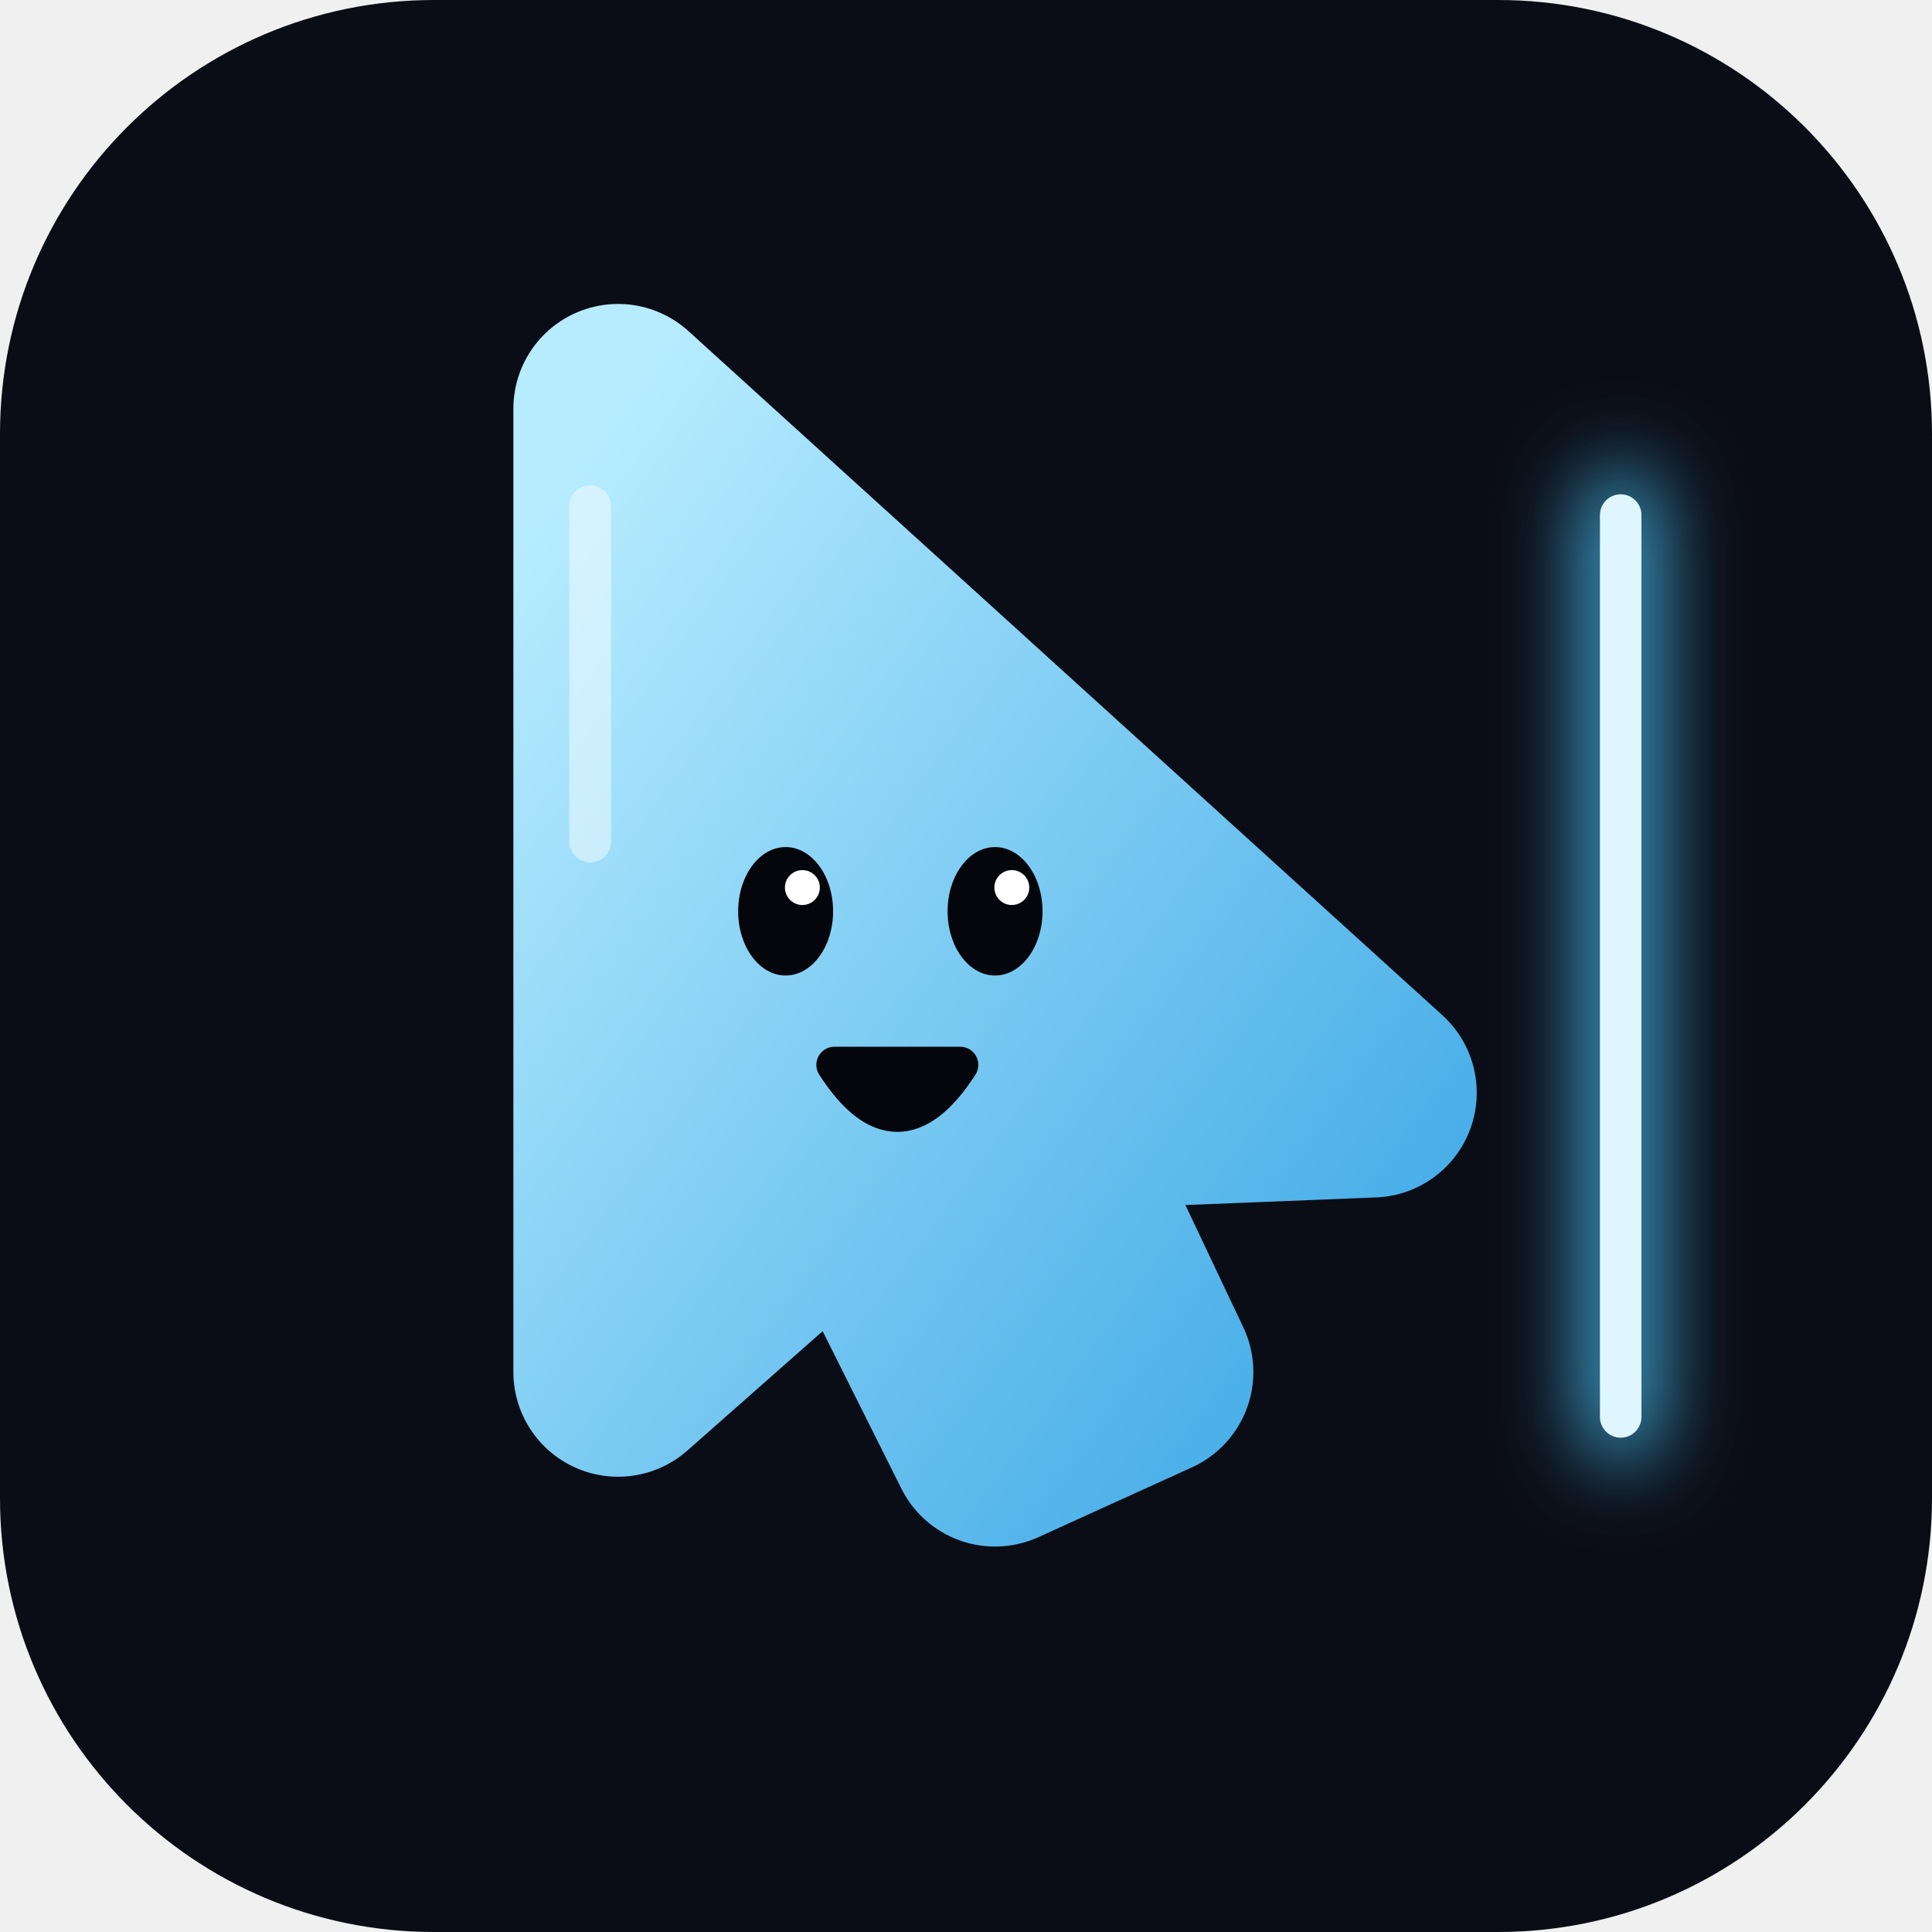
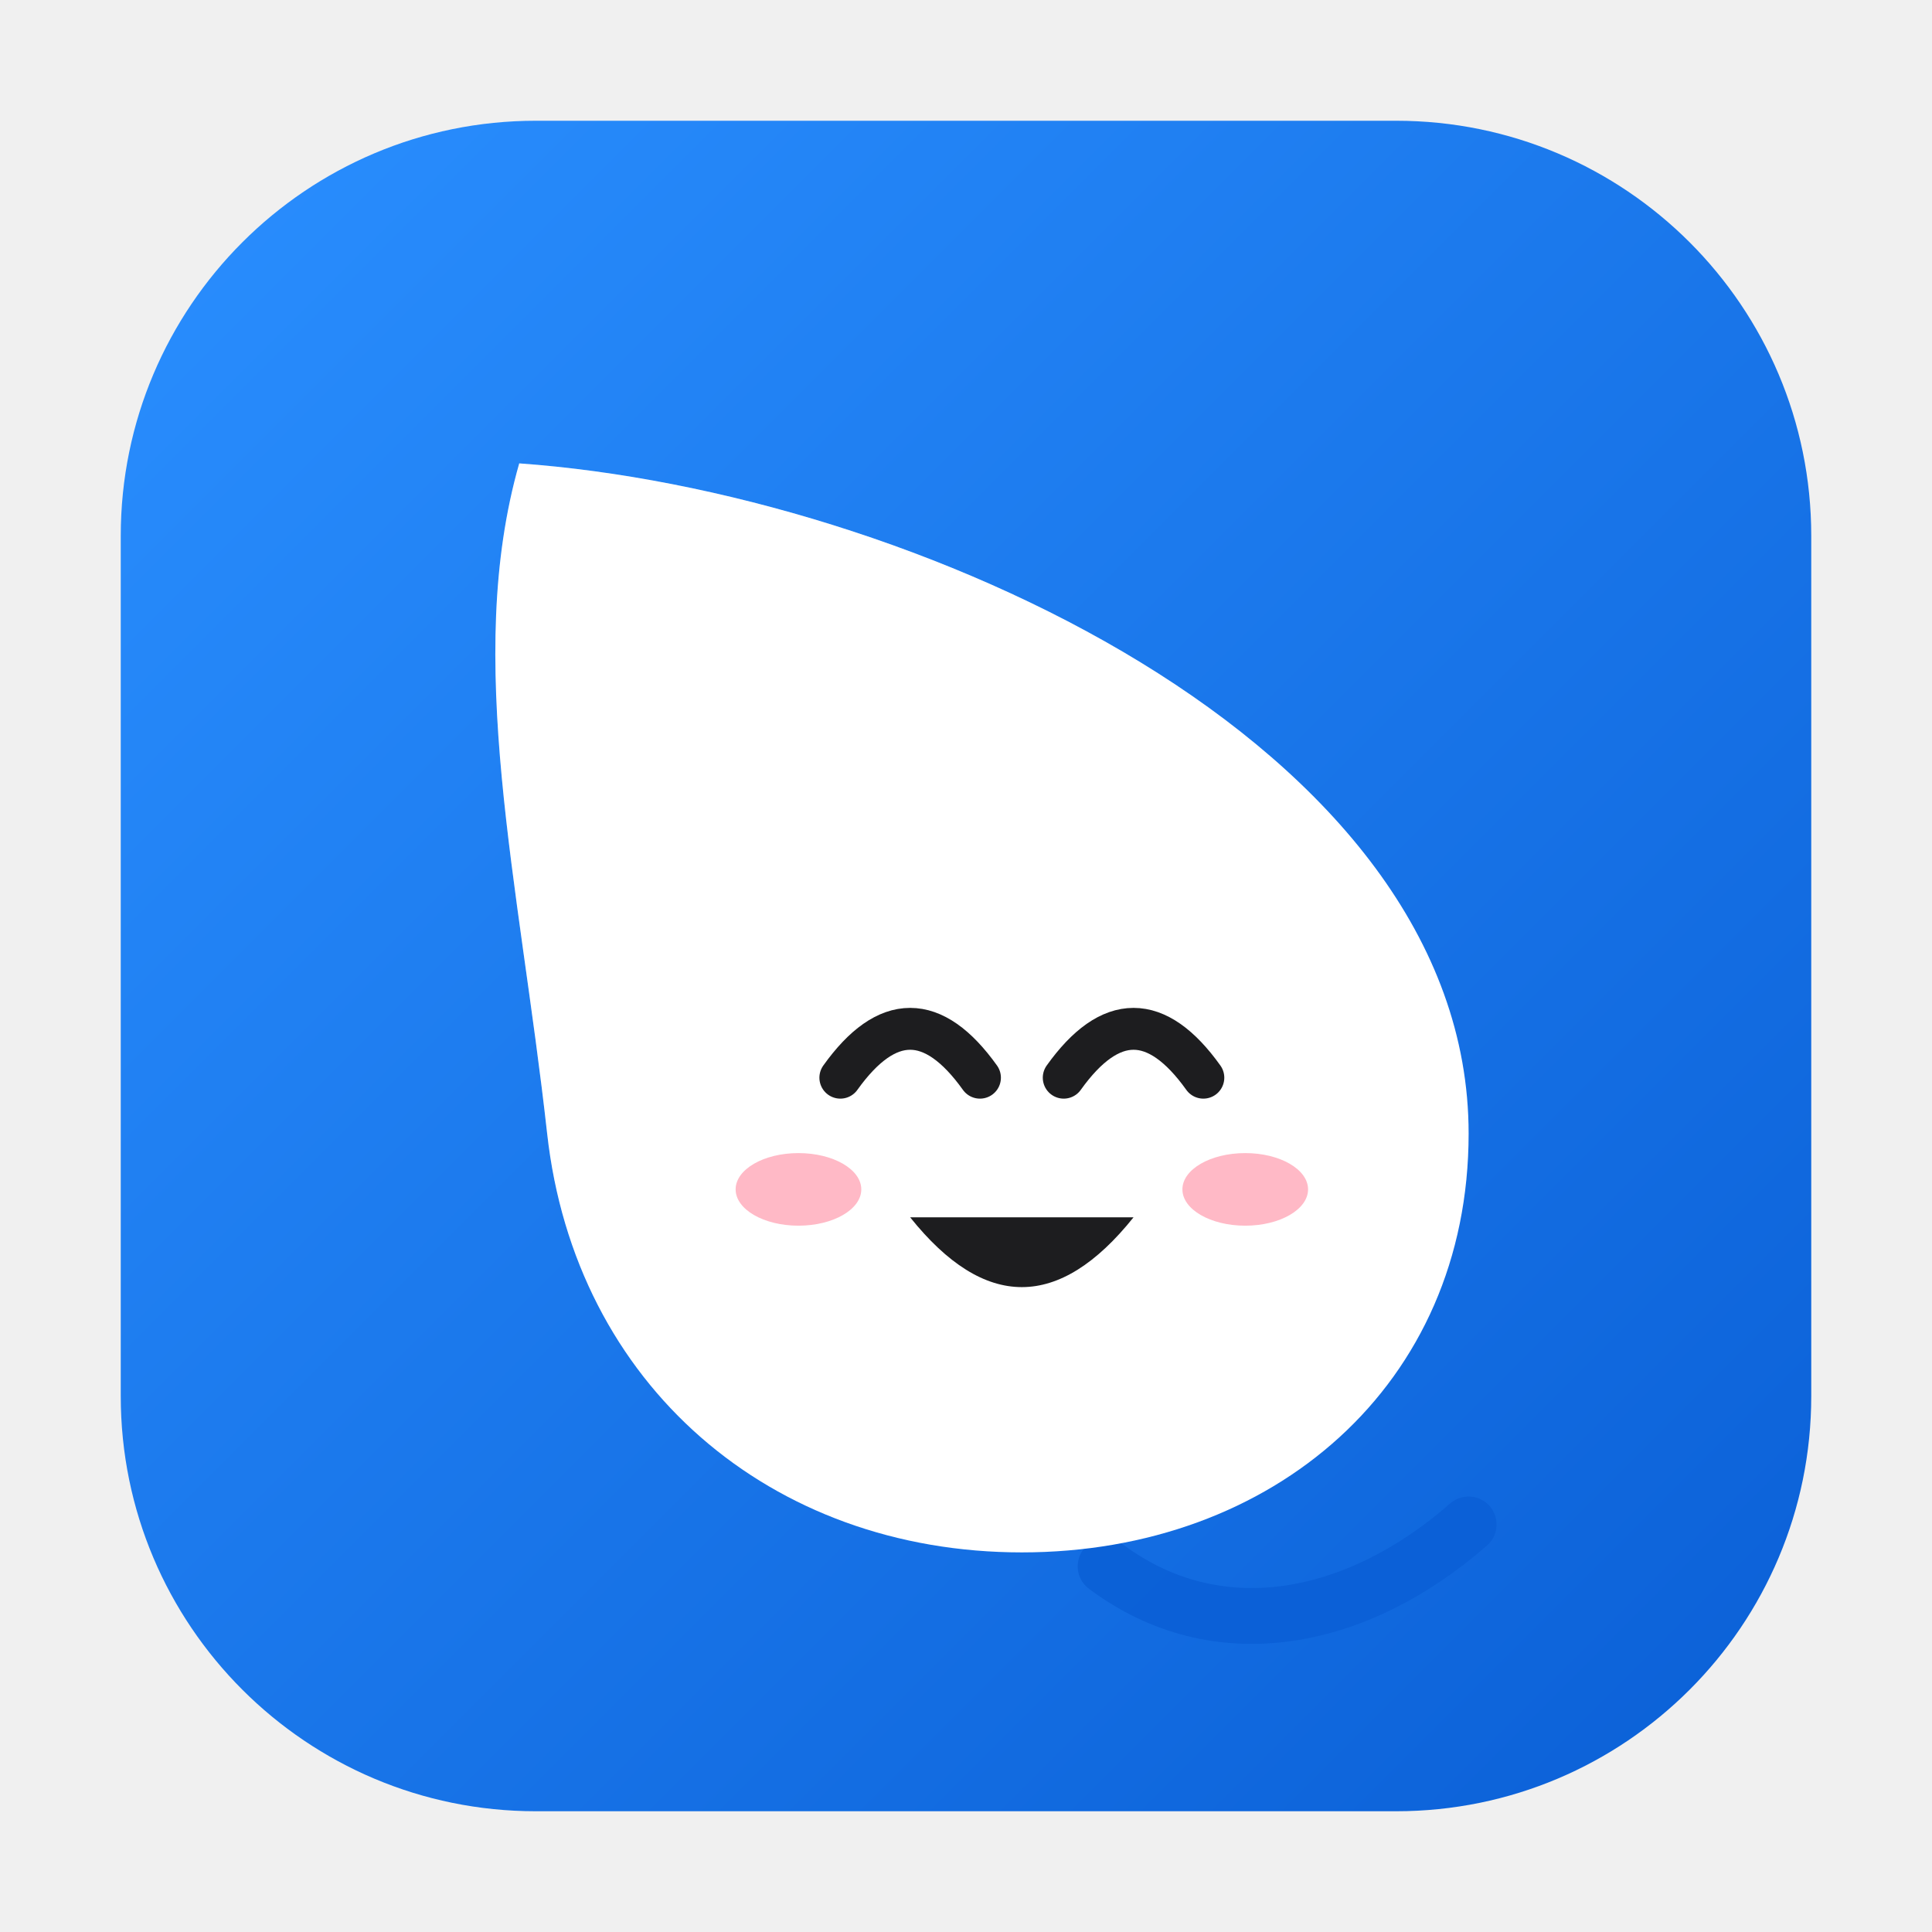
- <svg xmlns="http://www.w3.org/2000/svg" viewBox="0 0 1024 1024">
+ <svg xmlns="http://www.w3.org/2000/svg" viewBox="0 0 1024 1024" width="1024" height="1024">
  <defs>
-     <linearGradient id="b" x1="0" y1="0" x2="1" y2="1">
-       <stop offset="0" stop-color="#b7ecff" />
-       <stop offset="1" stop-color="#3fa9e6" />
+     <linearGradient id="bg" x1="0" y1="0" x2="1" y2="1">
+       <stop offset="0" stop-color="#2a8fff" />
+       <stop offset="1" stop-color="#0a5fd6" />
    </linearGradient>
-     <filter id="g" x="-2" y="-0.5" width="5" height="2">
-       <feGaussianBlur stdDeviation="22" />
-     </filter>
+     <radialGradient id="gloss" cx="40%" cy="35%" r="70%">
+       <stop offset="0" stop-color="#fff" stop-opacity="0.4" />
+       <stop offset="1" stop-color="#fff" stop-opacity="0" />
+     </radialGradient>
  </defs>
-   <rect width="1024" height="1024" rx="230" fill="#0b0d16" />
-   <rect x="842" y="250" width="34" height="524" rx="17" fill="#4cc9ff" filter="url(#g)" />
-   <rect x="848" y="262" width="22" height="500" rx="11" fill="#dff6ff" />
-   <g transform="translate(150 150) scale(7.4)">
-     <path d="M24 9 L24 78 L41 63 L51 83 L62 78 L53 59 L78 58 Z" fill="url(#b)" stroke="url(#b)" stroke-width="15" stroke-linejoin="round" />
-     <path d="M22 16 L22 40" stroke="#fff" stroke-opacity=".45" stroke-width="3" stroke-linecap="round" />
-     <ellipse cx="36" cy="45" rx="3.4" ry="4.6" fill="#05060c" />
-     <ellipse cx="51" cy="45" rx="3.4" ry="4.6" fill="#05060c" />
-     <circle cx="37.2" cy="43.3" r="1.25" fill="#fff" />
-     <circle cx="52.2" cy="43.3" r="1.25" fill="#fff" />
-     <path d="M39.5 56 Q44 63 48.5 56 Z" fill="#05060c" stroke="#05060c" stroke-width="2.6" stroke-linejoin="round" />
+   <rect x="64" y="64" width="896" height="896" rx="220" fill="url(#bg)" />
+   <g transform="translate(142 142) scale(7.4)">
+     <path d="M60 93 C 68 99, 78 97, 86 90" fill="none" stroke="#0a5fd6" stroke-width="4" stroke-linecap="round" opacity="0.9" />
+     <path d="M18 14 C 46 16, 86 34, 86 62 C 86 80, 72 92, 54 92 C 36 92, 22 80, 20 62 C 18 44, 14 28, 18 14 Z" fill="#ffffff" />
+     <path d="M18 14 C 46 16, 86 34, 86 62 C 86 80, 72 92, 54 92 C 36 92, 22 80, 20 62 C 18 44, 14 28, 18 14 Z" fill="url(#gloss)" />
+     <ellipse cx="38" cy="66" rx="4.5" ry="2.6" fill="#ff8aa0" opacity="0.6" />
+     <ellipse cx="70" cy="66" rx="4.5" ry="2.6" fill="#ff8aa0" opacity="0.6" />
+     <path d="M41 58 Q 46 51 51 58" fill="none" stroke="#1d1d1f" stroke-width="3" stroke-linecap="round" />
+     <path d="M57 58 Q 62 51 67 58" fill="none" stroke="#1d1d1f" stroke-width="3" stroke-linecap="round" />
+     <path d="M46 68 Q 54 78 62 68 Z" fill="#1d1d1f" />
  </g>
</svg>
